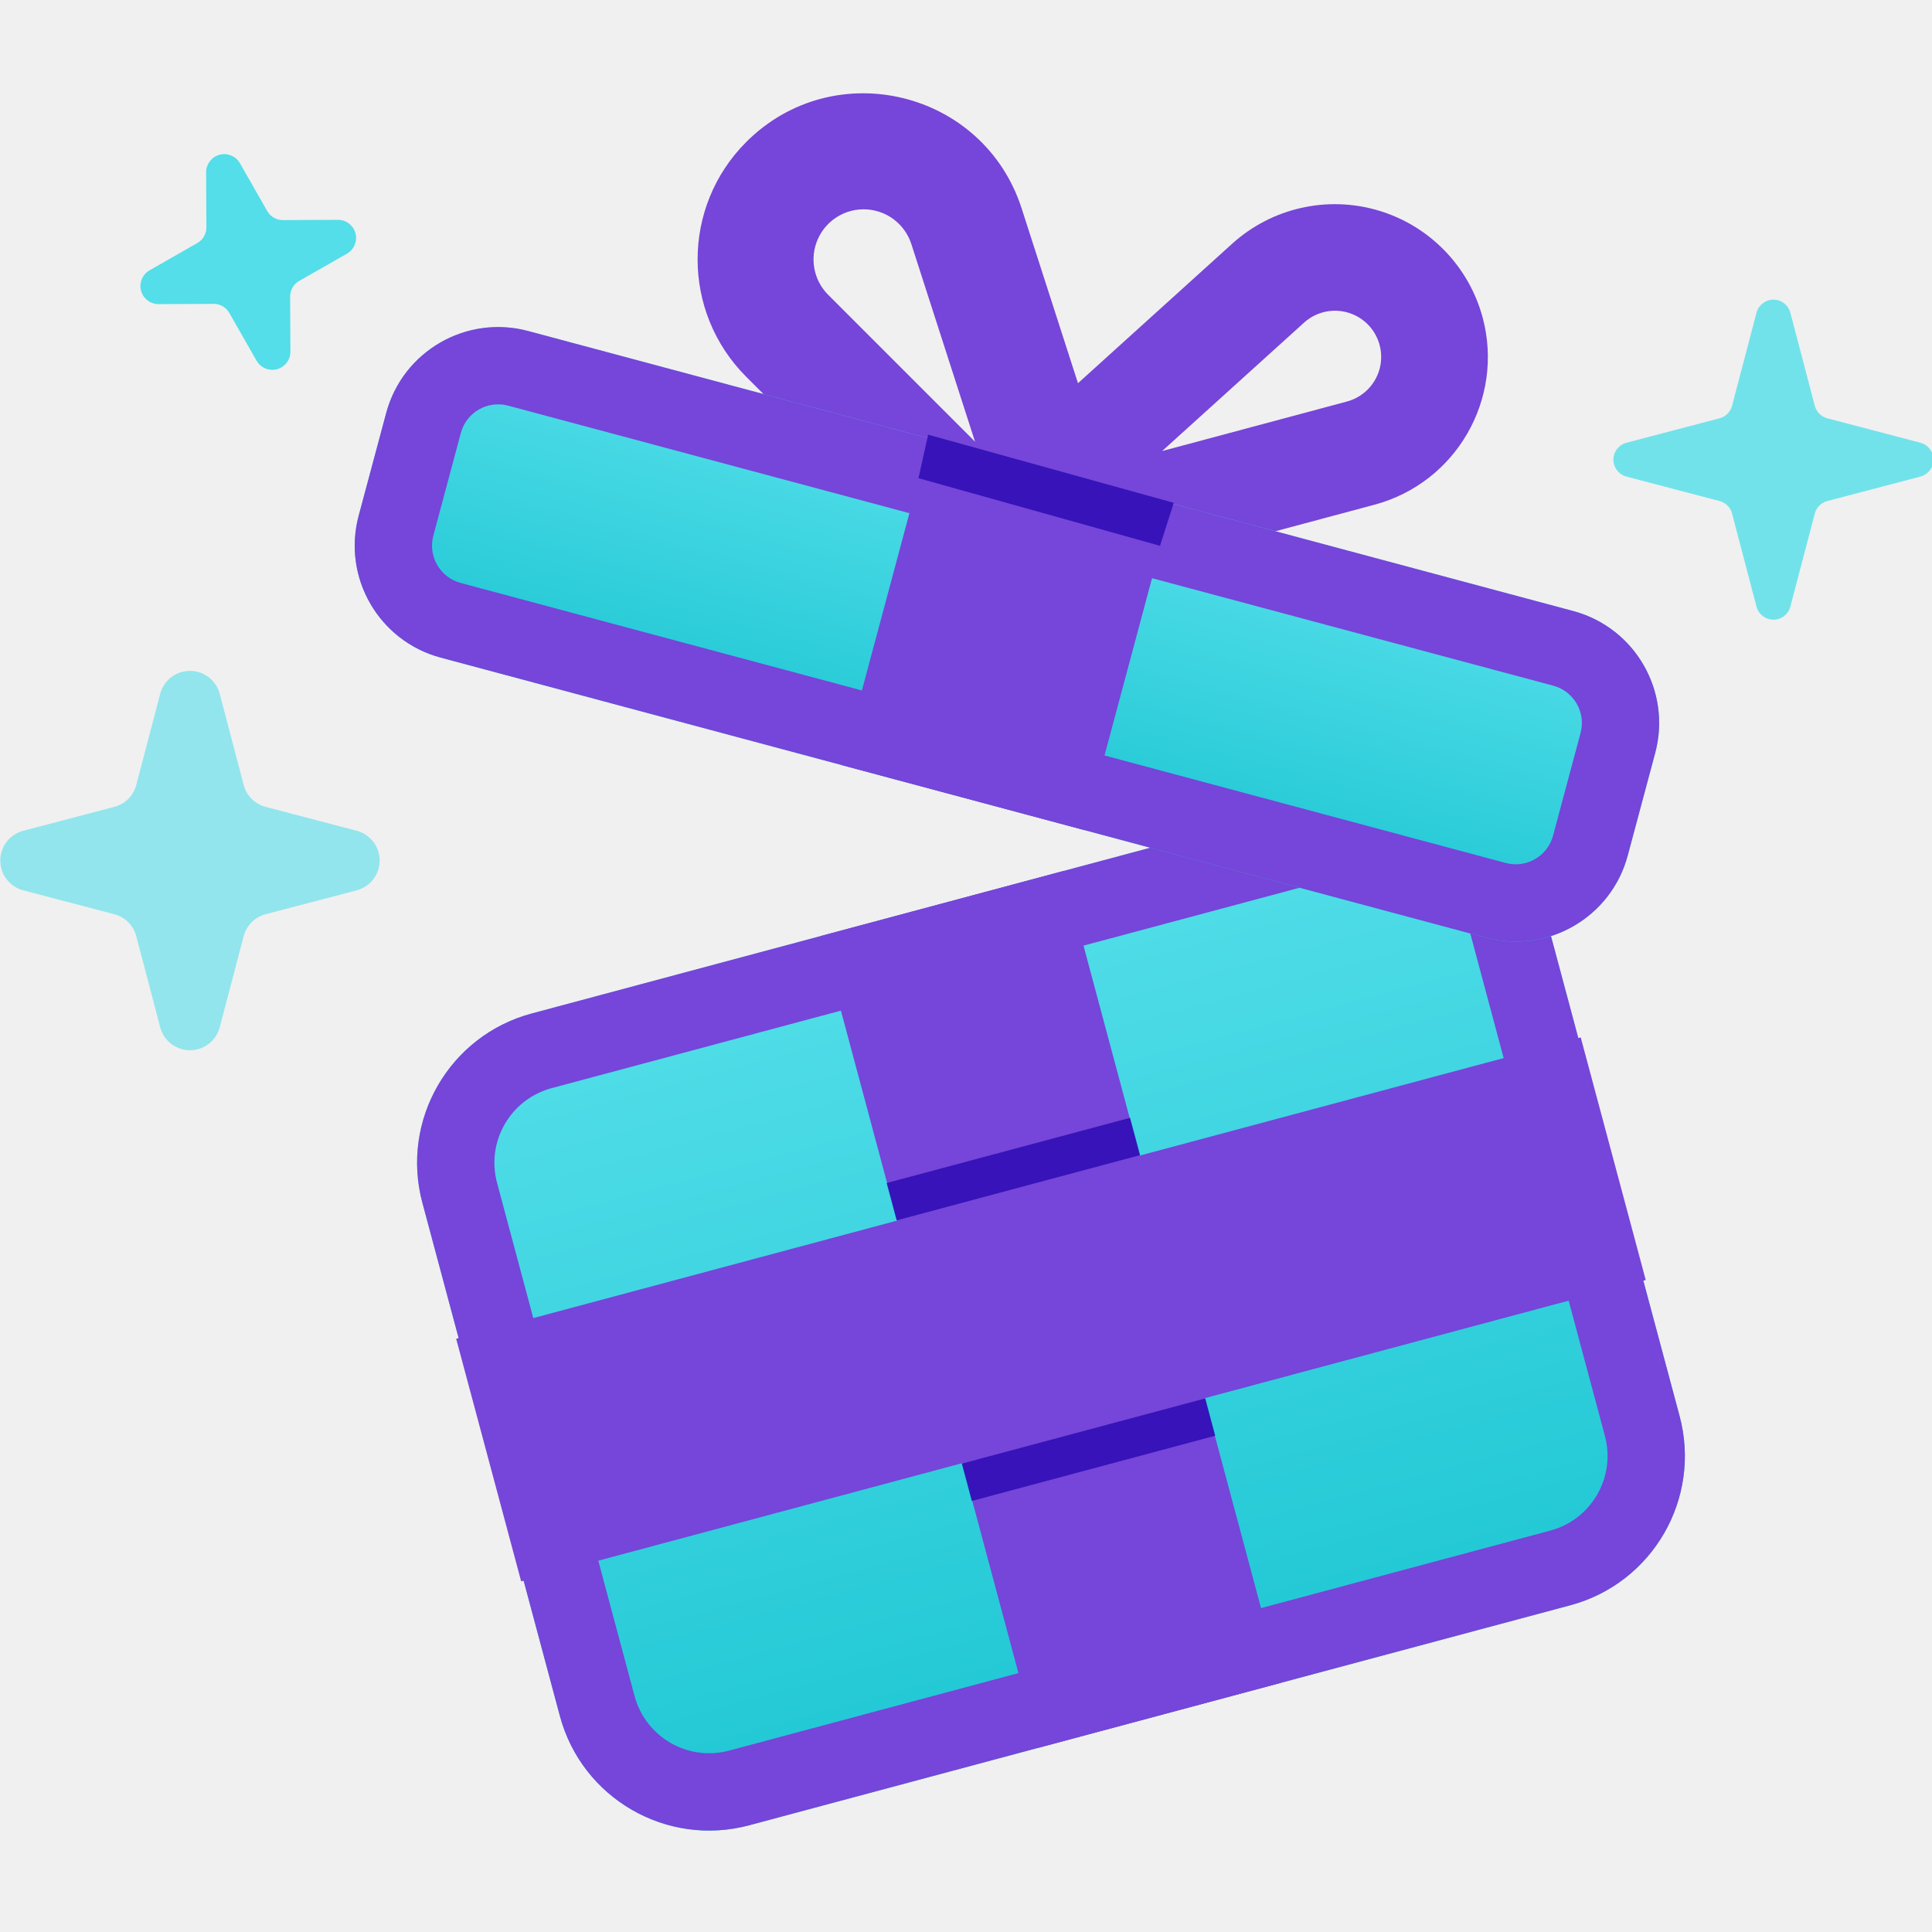
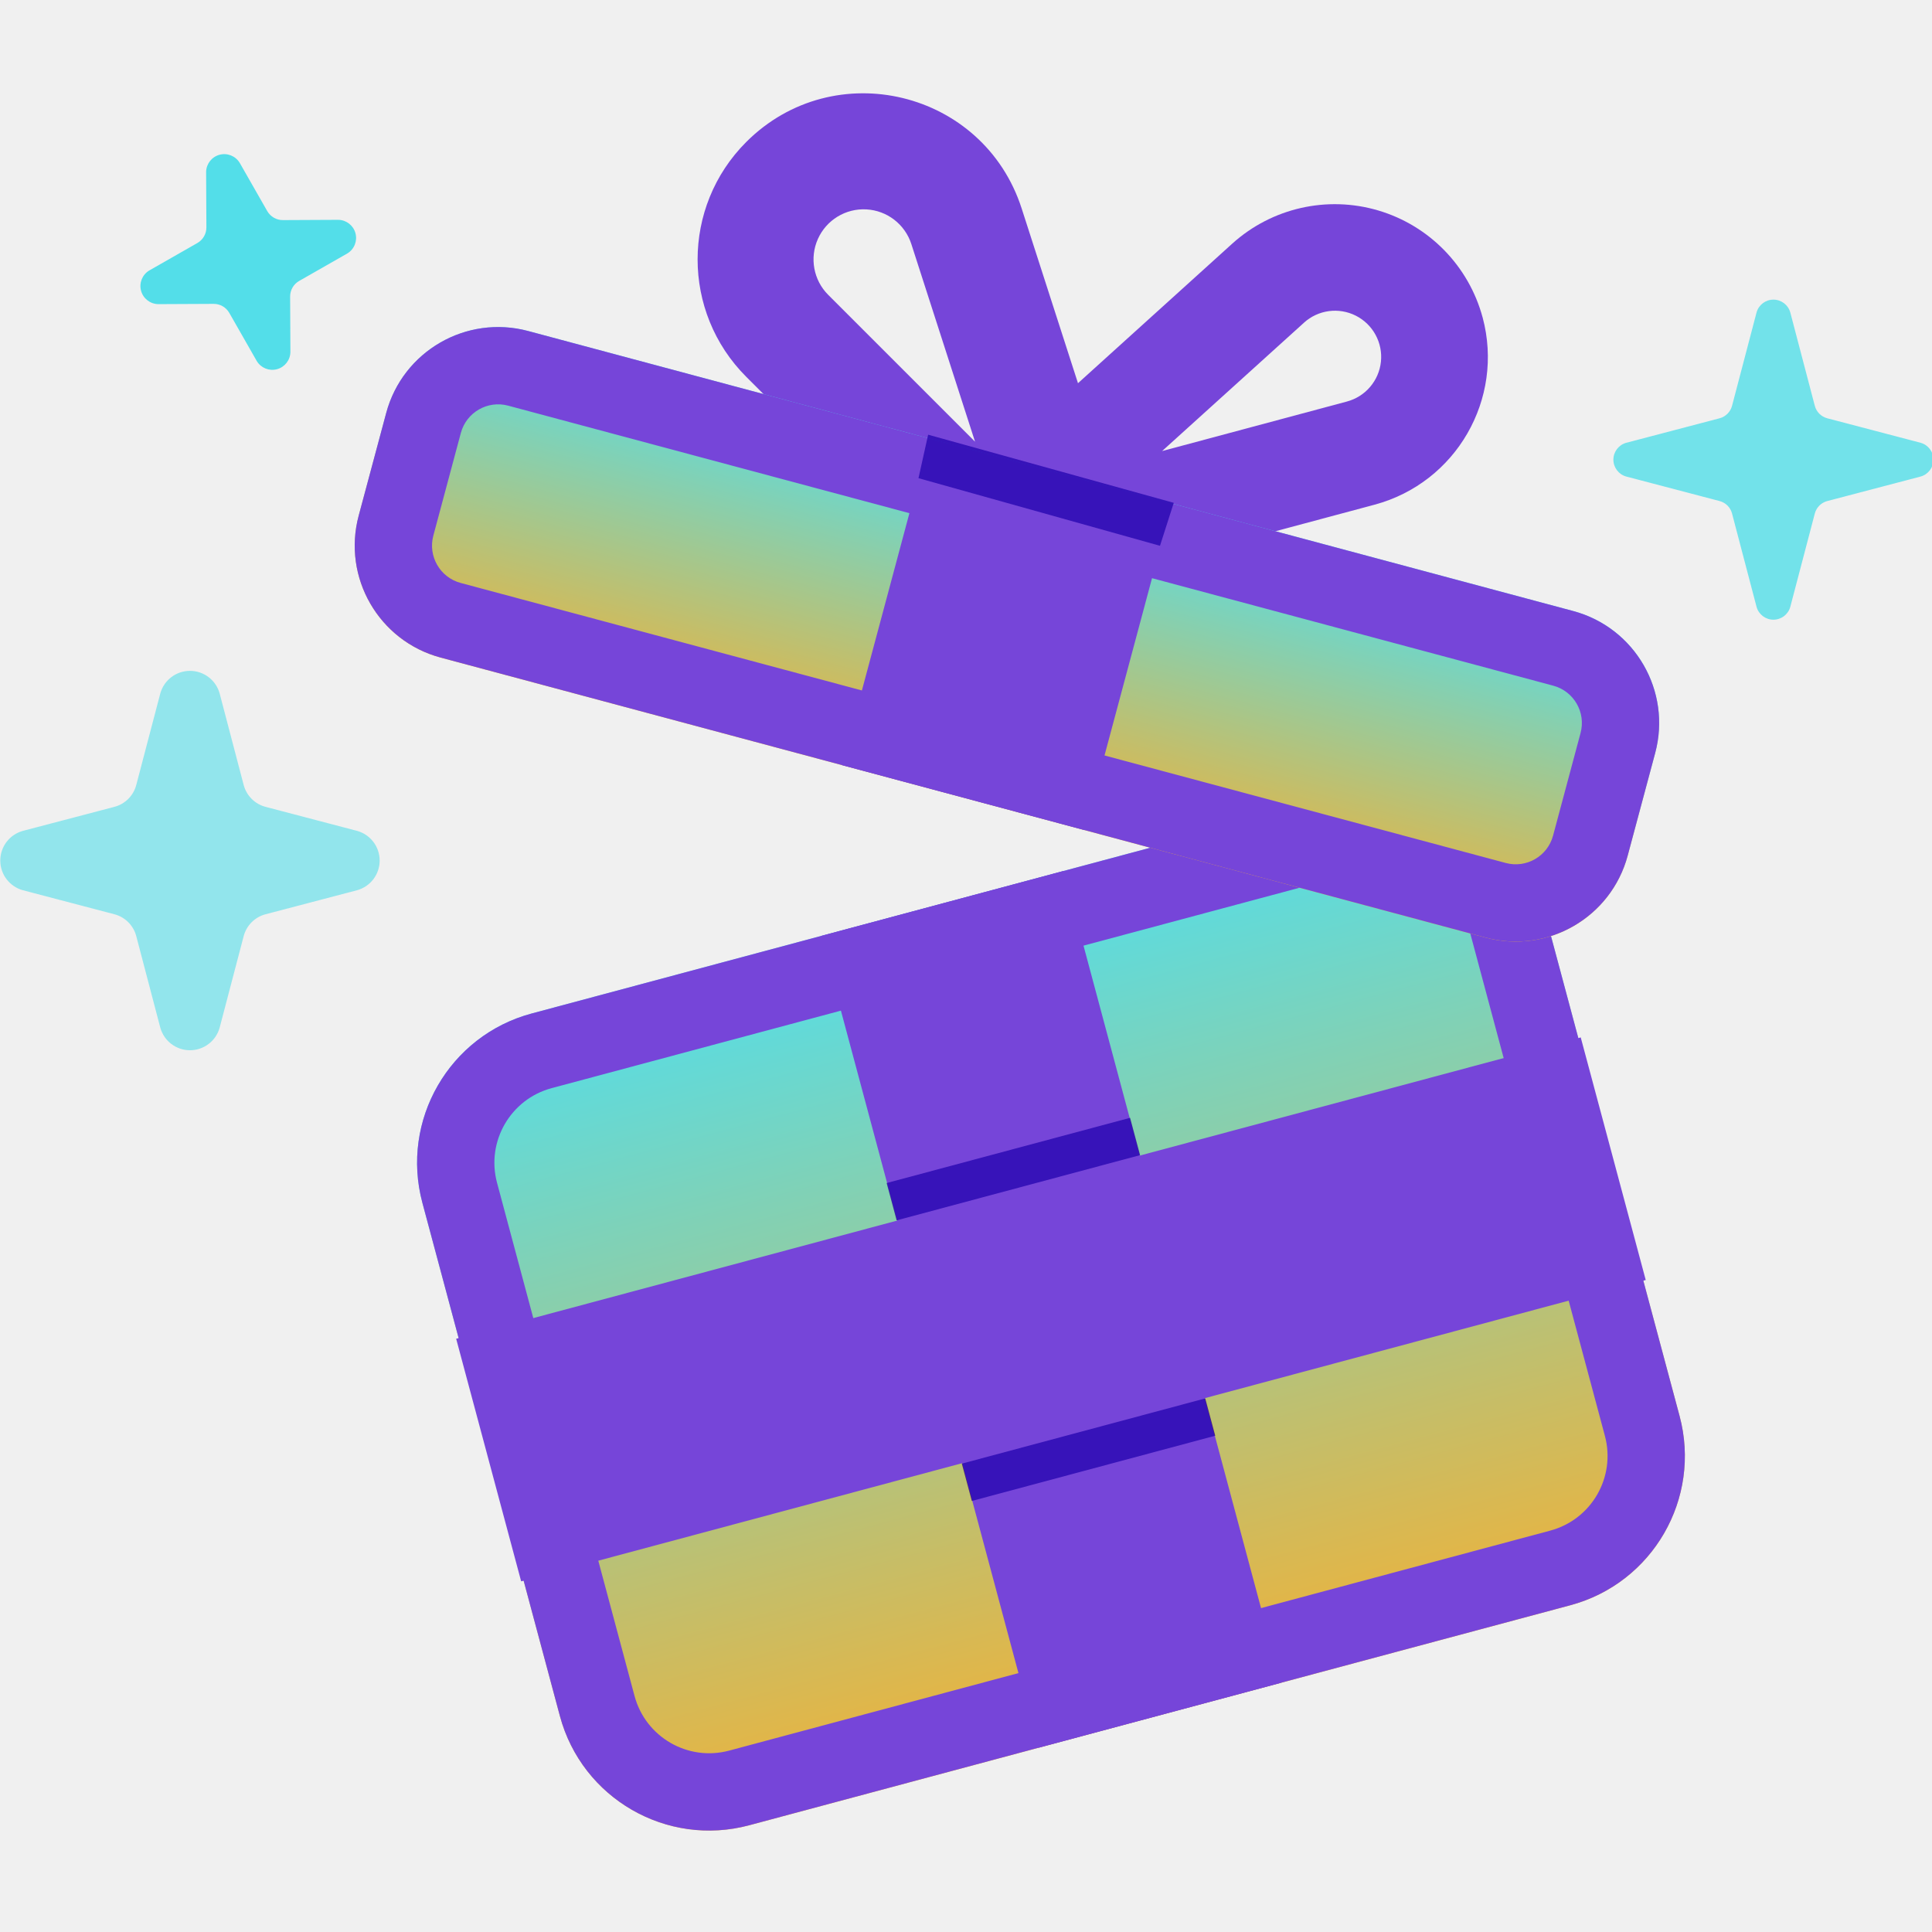
<svg xmlns="http://www.w3.org/2000/svg" width="64" height="64" fill="none">
  <style>.B{fill-rule:evenodd}.C{fill:#7645d9}</style>
  <g clip-path="url(#C)">
    <g class="B C">
      <path d="M43.194 10.691a1.53 1.53 0 1 1 1.421 2.611l-6.119 1.64 4.698-4.25zm5.919-.177a5.07 5.07 0 0 0-8.291-2.445l-9.802 8.868c-1.46 1.321-.158 3.712 1.744 3.203l12.768-3.421c2.702-.724 4.306-3.502 3.582-6.204z" />
      <path d="M30.189 8.084a1.66 1.66 0 1 0-2.754 1.683l4.864 4.864-2.11-6.547zm-5.469-3.38c2.908-2.908 7.862-1.712 9.124 2.202l4.403 13.66c.656 2.035-1.867 3.577-3.378 2.065L24.72 12.482a5.5 5.5 0 0 1 0-7.778z" />
    </g>
    <g fill="#53dee9">
      <path d="M7.276 34.043a1.02 1.02 0 0 1-1.966 0l-.796-3.032c-.093-.355-.37-.632-.725-.725l-3.032-.796a1.02 1.02 0 0 1 0-1.966l3.032-.796c.355-.093.632-.37.725-.725l.796-3.032a1.02 1.02 0 0 1 1.966 0l.796 3.032c.093.355.37.632.725.725l3.032.796a1.02 1.02 0 0 1 0 1.966l-3.032.796c-.355.093-.632.37-.725.725l-.796 3.032z" opacity=".6" />
      <path d="M9.62 11.664a.6.6 0 0 1-1.113.298l-.911-1.596c-.107-.187-.305-.302-.52-.3l-1.837.009a.6.6 0 0 1-.298-1.113l1.596-.911c.187-.107.302-.305.3-.52l-.009-1.838a.6.6 0 0 1 1.113-.298l.911 1.596c.107.187.305.302.52.3l1.837-.009a.6.6 0 0 1 .298 1.113l-1.596.911c-.187.107-.302.305-.3.52l.009 1.838z" />
      <path d="M53.871 15.786a.58.58 0 0 1 0-1.118l3.093-.812a.58.58 0 0 0 .412-.412l.812-3.093a.58.58 0 0 1 1.118 0l.812 3.093a.58.58 0 0 0 .412.412l3.093.812a.58.58 0 0 1 0 1.118l-3.093.812a.58.58 0 0 0-.412.412l-.812 3.093a.58.58 0 0 1-1.118 0l-.812-3.093c-.053-.202-.21-.359-.412-.412l-3.093-.812z" opacity=".8" />
    </g>
    <path fill="url(#A)" d="M51.083 29.906a5.12 5.12 0 0 0-6.271-3.62l-27.2 7.288a5.12 5.12 0 0 0-3.62 6.271l4.555 17a5.12 5.12 0 0 0 6.271 3.62l27.2-7.288a5.12 5.12 0 0 0 3.62-6.271l-4.555-17z" />
    <g class="C">
      <path d="M18.274 36.046l27.201-7.288a2.56 2.56 0 0 1 3.135 1.81l4.555 17a2.56 2.56 0 0 1-1.81 3.135l-27.2 7.288a2.56 2.56 0 0 1-3.135-1.81l-4.555-17a2.56 2.56 0 0 1 1.81-3.135zm26.538-9.761a5.12 5.12 0 0 1 6.271 3.62l4.555 17a5.12 5.12 0 0 1-3.62 6.271l-27.2 7.288a5.12 5.12 0 0 1-6.271-3.62l-4.555-17a5.12 5.12 0 0 1 3.62-6.271l27.2-7.288z" class="B" />
      <path d="M35.23 28.853l-8.036 2.153 7.206 26.891 8.036-2.153-7.206-26.891z" />
      <path d="M54.517 42.402l-2.153-8.036-37.253 9.982 2.153 8.036 37.253-9.982z" />
    </g>
    <g style="mix-blend-mode:multiply" class="B C">
      <path d="M39.926 46.324l-8.065 2.161.331 1.236 8.065-2.161-.331-1.236zm-10.224-5.898l8.065-2.161-.331-1.236-8.065 2.161.331 1.236z" />
    </g>
    <path fill="url(#B)" d="M54.831 24.945a3.84 3.84 0 0 0-2.715-4.703l-34.619-9.276a3.84 3.84 0 0 0-4.703 2.715l-.911 3.4a3.84 3.84 0 0 0 2.715 4.703l34.619 9.276a3.84 3.84 0 0 0 4.703-2.715l.911-3.4z" />
    <g class="C">
      <path d="M16.834 13.438l34.619 9.276a1.28 1.28 0 0 1 .905 1.568l-.911 3.4a1.28 1.28 0 0 1-1.568.905L15.26 19.311a1.28 1.28 0 0 1-.905-1.568l.911-3.4a1.28 1.28 0 0 1 1.568-.905zm35.281 6.803a3.84 3.84 0 0 1 2.715 4.703l-.911 3.4a3.84 3.84 0 0 1-4.703 2.715l-34.619-9.276a3.84 3.84 0 0 1-2.715-4.703l.911-3.4a3.84 3.84 0 0 1 4.703-2.715l34.619 9.276z" class="B" />
      <path d="M38.824 16.68l-8.036-2.153-2.899 10.818 8.037 2.153 2.899-10.818z" />
    </g>
    <g style="mix-blend-mode:multiply" class="B C">
      <path d="M38.426 18.08l-8-2.24.32-1.44 8.136 2.257-.456 1.423z" />
    </g>
  </g>
  <defs>
    <linearGradient id="A" x1="31.212" x2="38.417" y1="29.929" y2="56.821" gradientUnits="userSpaceOnUse">
      <stop stop-color="#53dee9" />
-       <stop offset="1" stop-color="#1fc7d4" />
+       <stop offset="1" stop-color="#efb239" />
    </linearGradient>
    <linearGradient id="B" x1="34.806" x2="31.907" y1="15.604" y2="26.422" gradientUnits="userSpaceOnUse">
      <stop stop-color="#53dee9" />
-       <stop offset="1" stop-color="#1fc7d4" />
+       <stop offset="1" stop-color="#efb239" />
    </linearGradient>
    <clipPath id="C">
      <path fill="#fff" d="M0 0h64v64H0z" />
    </clipPath>
  </defs>
</svg>
